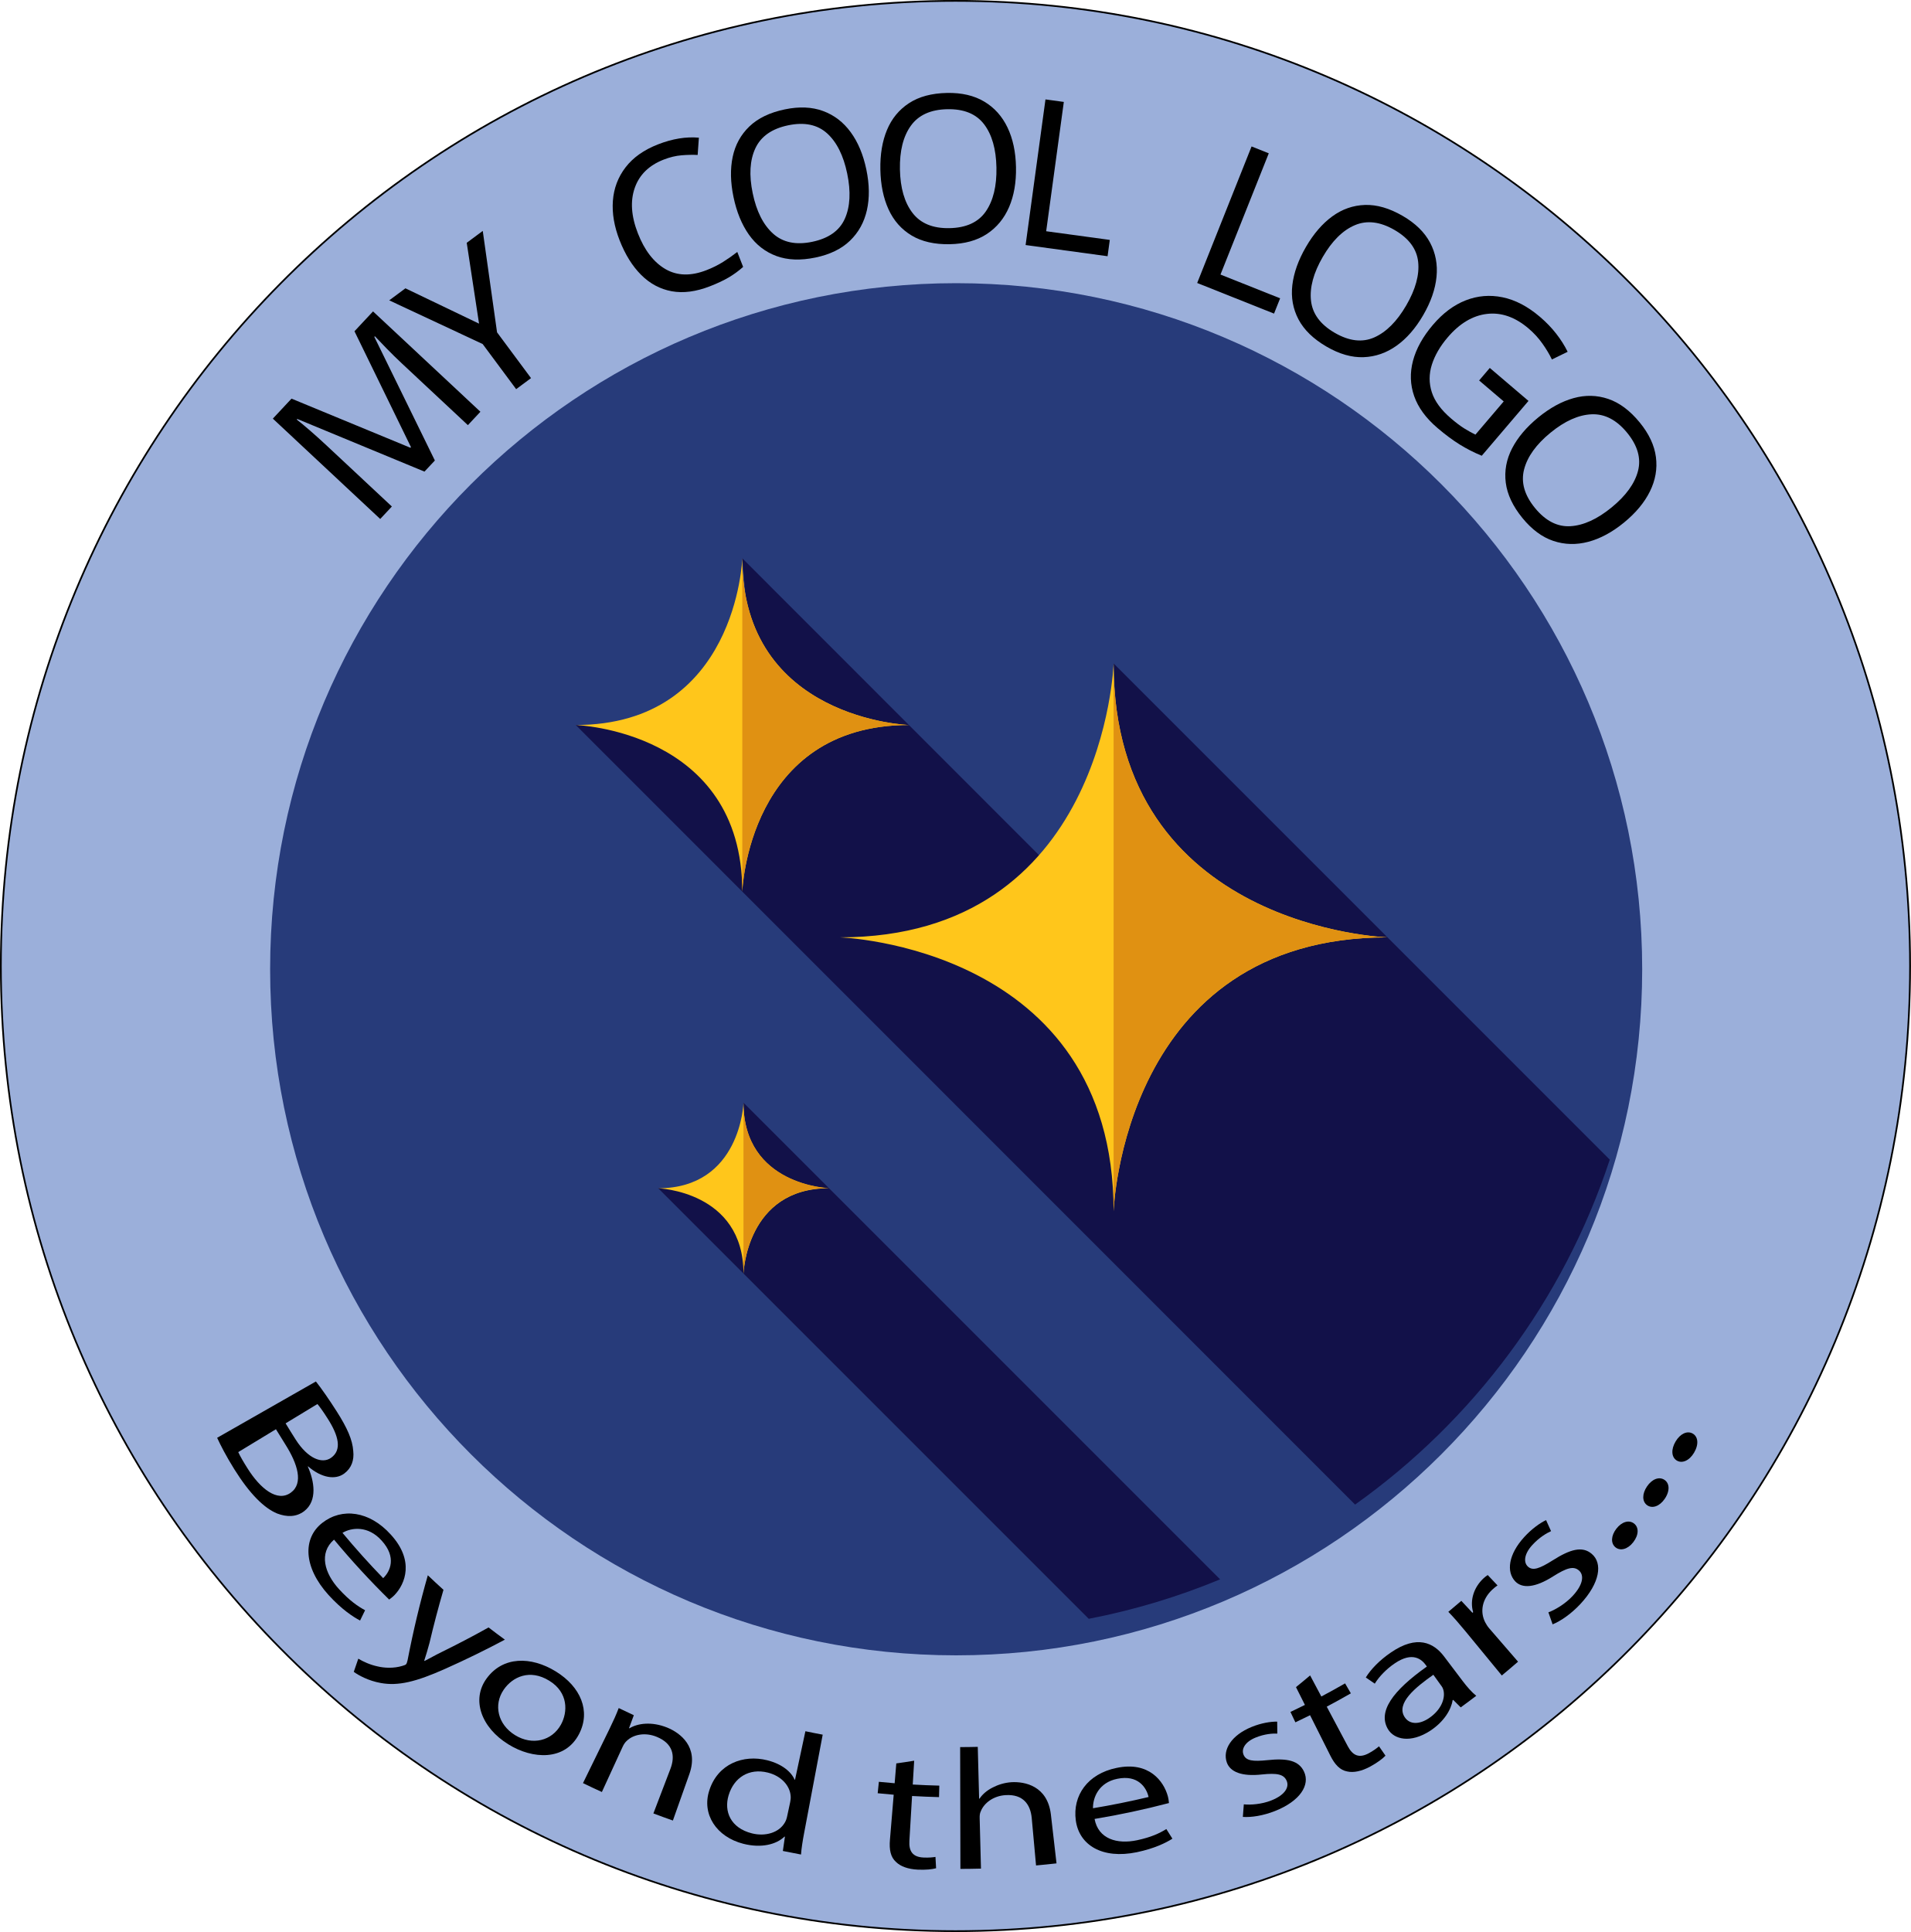
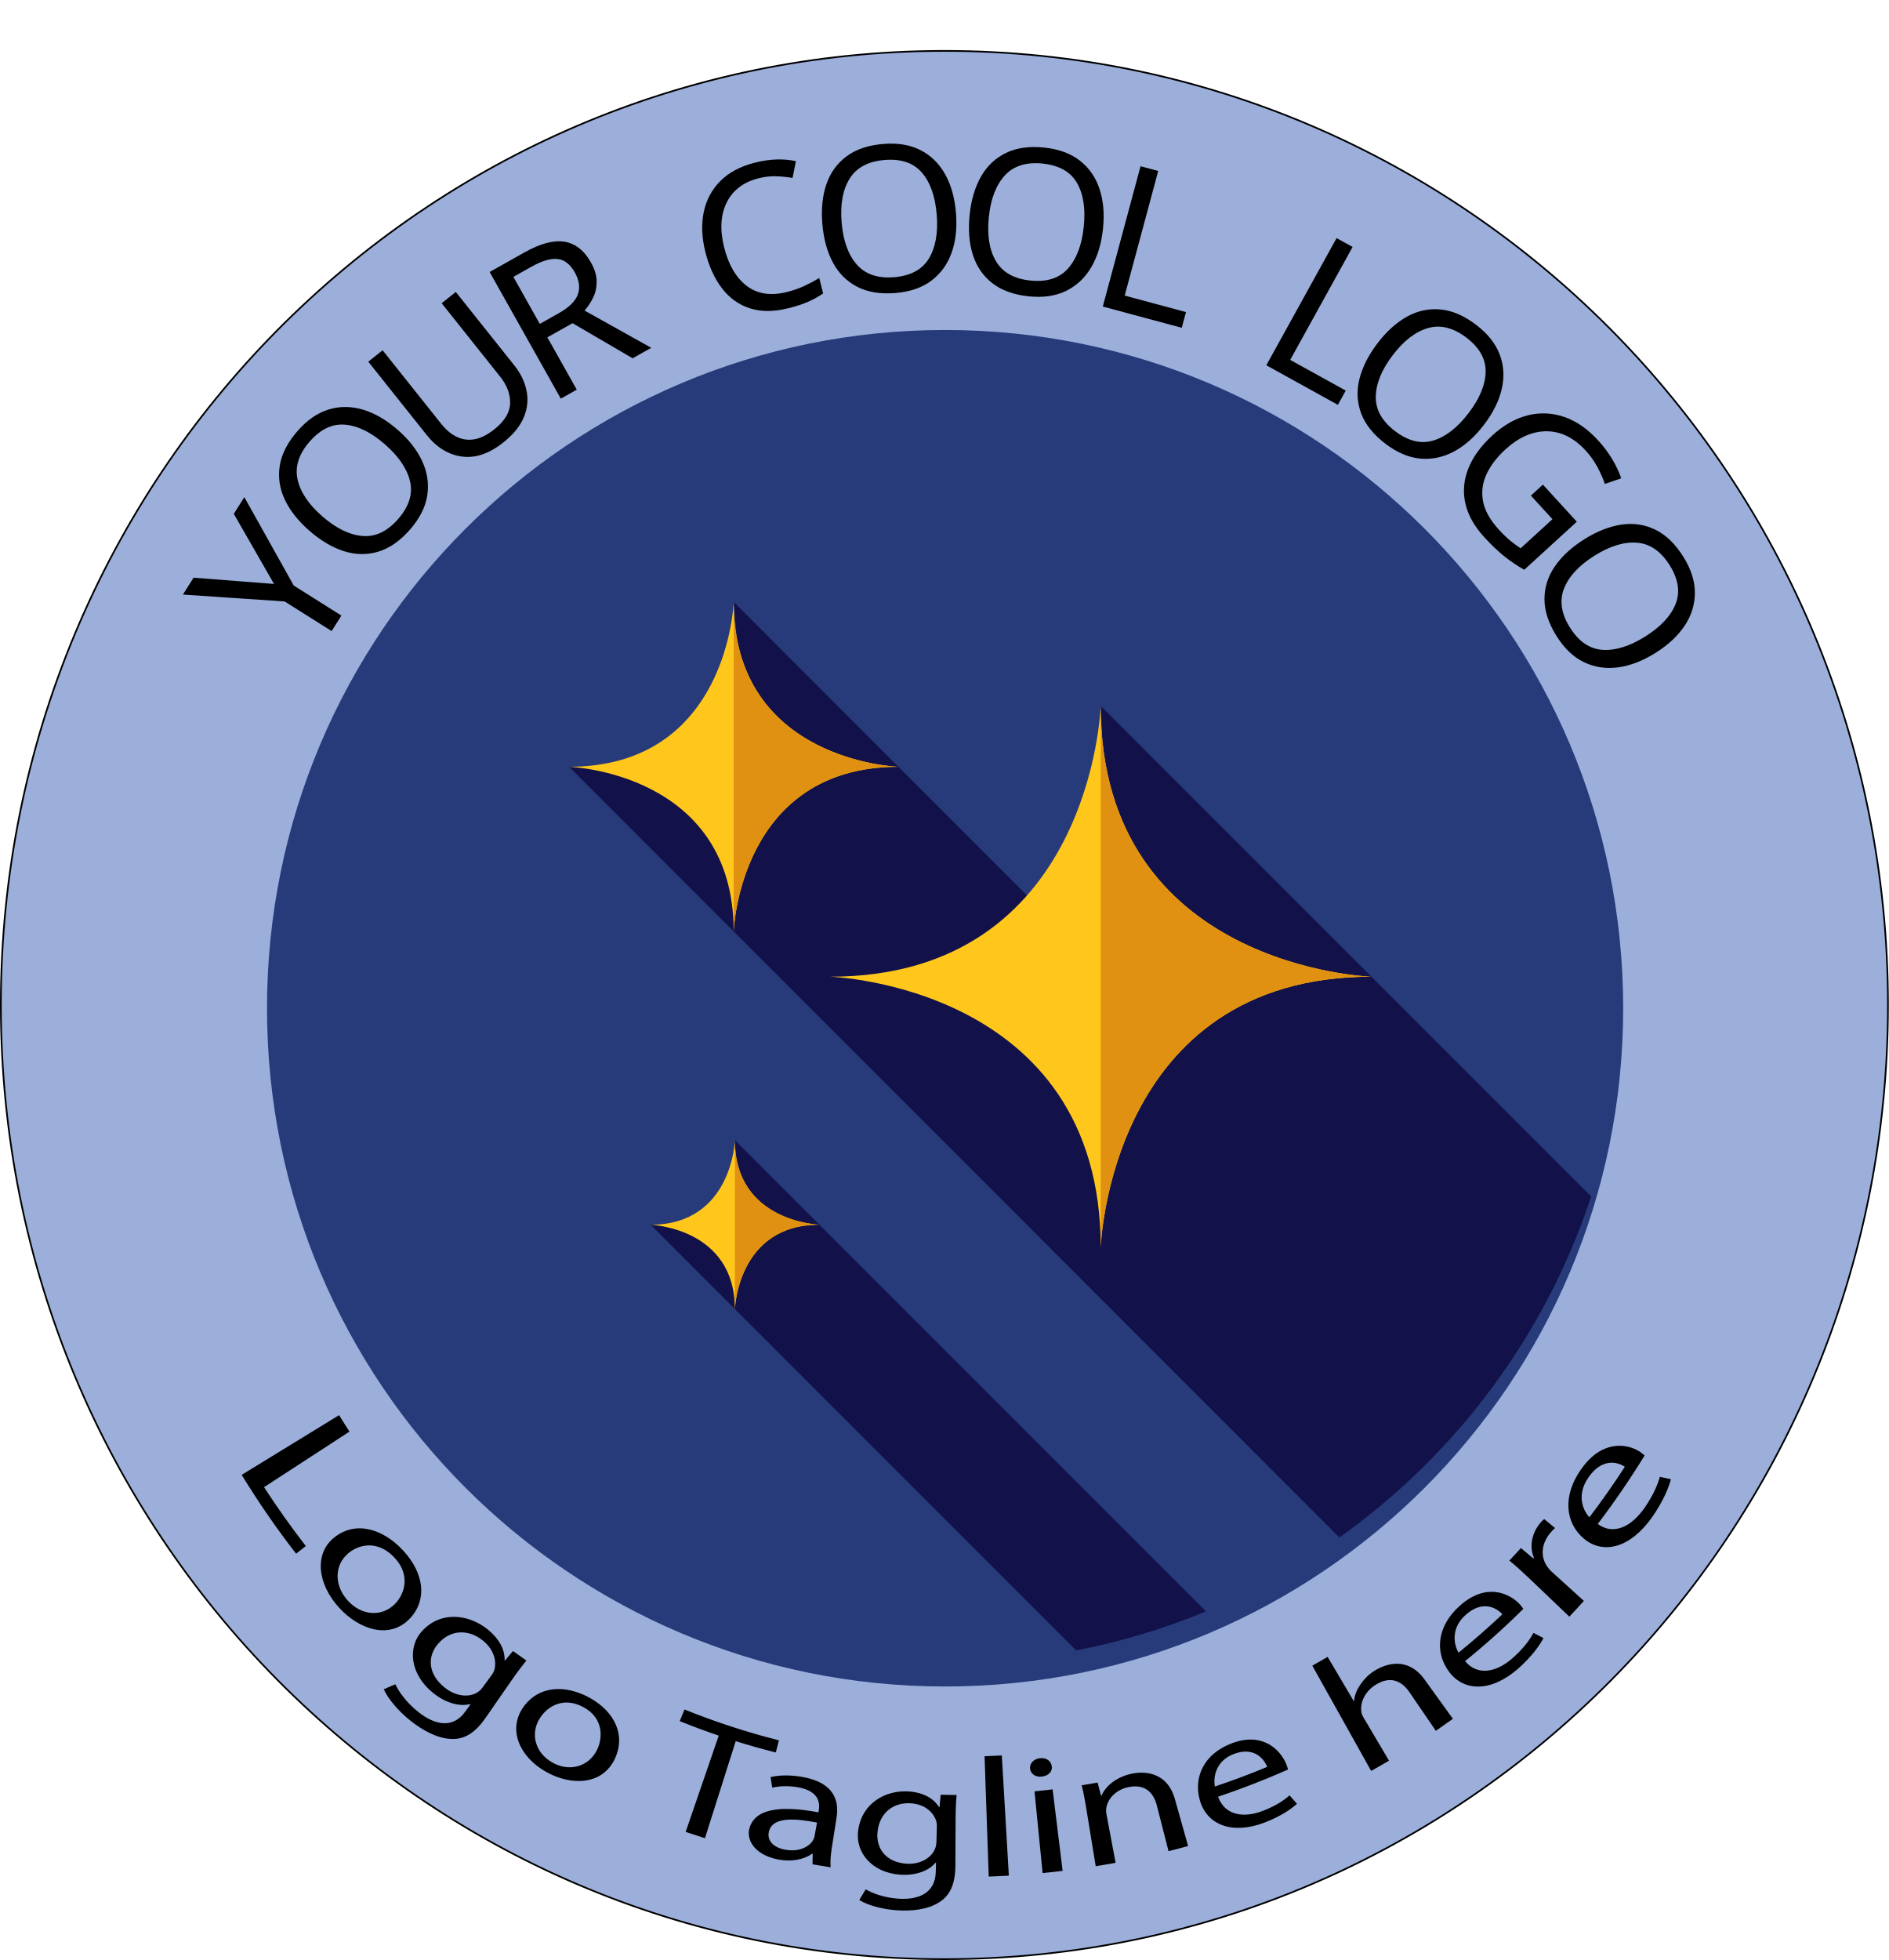
- <svg xmlns="http://www.w3.org/2000/svg" id="Layer_1" data-name="Layer 1" viewBox="0 0 1114.2 1126.4">
+ <svg xmlns="http://www.w3.org/2000/svg" id="Layer_1" data-name="Layer 1" viewBox="0 0 1114.2 1155.92">
  <defs>
    <style>
      .cls-1 {
        fill: #ffc61b;
      }

      .cls-2 {
        fill: #e09112;
      }

      .cls-3 {
        fill: #121149;
      }

      .cls-4 {
        fill: #273b7a;
      }

      .cls-5 {
        fill: #9bafda;
        stroke: #000;
        stroke-miterlimit: 10;
      }

      .cls-6 {
        font-family: MyriadPro-Regular, 'Myriad Pro';
        font-size: 120px;
      }
    </style>
  </defs>
  <g id="Layer_2" data-name="Layer 2">
-     <ellipse class="cls-5" cx="557.1" cy="563.2" rx="556.6" ry="562.7" />
+     <ellipse class="cls-5" cx="557.1" cy="592.72" rx="556.6" ry="562.7" />
  </g>
  <g id="Layer_2-2" data-name="Layer 2">
-     <text class="cls-6" transform="translate(213.74 311.08) rotate(-46.94)">
-       <tspan x="0" y="0">M</tspan>
-     </text>
-     <text class="cls-6" transform="translate(278.02 243.91) rotate(-36.59)">
+     <text class="cls-6" transform="translate(180.4 396.34) rotate(-57.78)">
      <tspan x="0" y="0">Y</tspan>
    </text>
-     <text class="cls-6" transform="translate(329.04 207.15) rotate(-30.77)">
+     <text class="cls-6" transform="translate(210.12 346.83) rotate(-48.87)">
+       <tspan x="0" y="0">O</tspan>
+     </text>
+     <text class="cls-6" transform="translate(262.21 287.05) rotate(-38.55)">
+       <tspan x="0" y="0">U</tspan>
+     </text>
+     <text class="cls-6" transform="translate(320.67 240.81) rotate(-29.34)">
+       <tspan x="0" y="0">R</tspan>
+     </text>
+     <text class="cls-6" transform="translate(375.61 210.96) rotate(-23.49)">
      <tspan x="0" y="0"> </tspan>
    </text>
-     <text class="cls-6" transform="translate(349.9 194.7) rotate(-27.48)">
+     <text class="cls-6" transform="translate(397.88 201.24) rotate(-20.19)">
      <tspan x="0" y="0"> </tspan>
    </text>
-     <text class="cls-6" transform="translate(370.06 182.74) rotate(-21.32)">
+     <text class="cls-6" transform="translate(419.4 191.96) rotate(-14.05)">
      <tspan x="0" y="0">C</tspan>
    </text>
-     <text class="cls-6" transform="translate(429.3 158.53) rotate(-11.76)">
+     <text class="cls-6" transform="translate(481.31 175.44) rotate(-4.68)">
      <tspan x="0" y="0">O</tspan>
    </text>
-     <text class="cls-6" transform="translate(506.84 142.09) rotate(-1.12)">
+     <text class="cls-6" transform="translate(560.21 168.64) rotate(6.01)">
      <tspan x="0" y="0">O</tspan>
    </text>
-     <text class="cls-6" transform="translate(586.46 141.29) rotate(7.77)">
+     <text class="cls-6" transform="translate(639.29 177.76) rotate(15.06)">
      <tspan x="0" y="0">L</tspan>
    </text>
-     <text class="cls-6" transform="translate(640.65 149.32) rotate(13.08)">
+     <text class="cls-6" transform="translate(692.02 192.61) rotate(20.37)">
      <tspan x="0" y="0"> </tspan>
    </text>
-     <text class="cls-6" transform="translate(664.31 154.78) rotate(16.39)">
+     <text class="cls-6" transform="translate(714.81 201.03) rotate(23.65)">
      <tspan x="0" y="0"> </tspan>
    </text>
-     <text class="cls-6" transform="translate(687.22 160.68) rotate(21.72)">
+     <text class="cls-6" transform="translate(736.8 209.79) rotate(28.93)">
      <tspan x="0" y="0">L</tspan>
    </text>
-     <text class="cls-6" transform="translate(733.52 177.51) rotate(30.14)">
+     <text class="cls-6" transform="translate(780.65 232.33) rotate(37.27)">
      <tspan x="0" y="0">O</tspan>
    </text>
-     <text class="cls-6" transform="translate(802.13 217.26) rotate(40.44)">
+     <text class="cls-6" transform="translate(843.8 280.29) rotate(47.56)">
      <tspan x="0" y="0">G</tspan>
    </text>
-     <text class="cls-6" transform="translate(858.94 264.98) rotate(50.72)">
+     <text class="cls-6" transform="translate(894.26 334.66) rotate(57.92)">
      <tspan x="0" y="0">O</tspan>
    </text>
  </g>
  <g id="Layer_3" data-name="Layer 3">
    <g>
-       <path d="m184.19,805.43c3.24,4.07,7.83,10.69,12.17,17.51,6.19,9.73,9.16,16.53,9.61,23.05.57,5.27-.96,9.9-5.21,13.08-5.19,3.9-13.31,2.62-21.13-4.14-.05.04-.11.08-.16.11,3.74,8.32,5.8,19.92-2.12,26.01-4.62,3.51-10.15,3.5-15.79,1.34-7.56-3.14-15.92-11.37-24.91-25.74-4.9-7.85-8.15-14.25-10.04-18.38,19.2-10.95,38.4-21.9,57.59-32.85Zm-17.67,24.41c1.94,3.21,3.92,6.39,5.92,9.53,7.03,11,15.36,14.31,20.63,10.54,6.44-4.61,4.35-12.84-1.99-22.8-2.89-4.55-4.76-7.06-6-8.53-6.18,3.75-12.37,7.51-18.55,11.26Zm-27.61,16.76c1.09,2.38,2.99,5.68,5.51,9.65,7.32,11.58,17.23,19.75,25.16,13.99,7.45-5.42,4.04-16.66-3.23-28.15-1.85-2.91-3.67-5.85-5.46-8.82-7.32,4.45-14.65,8.89-21.97,13.34Z" />
-       <path d="m194.77,897.63c-8.99,7.81-5.64,19.59,3.01,29,6.17,6.7,10.79,9.83,15.09,12.18-.98,2-1.96,4-2.92,6-4.14-2.17-10.73-6.5-18.35-14.85-14.8-16.32-15.17-33.14-3.7-42.08,11.54-9.04,27.55-6.93,39.91,6.77,13.97,15.22,8.48,28.75,2.25,35.28-1.26,1.29-2.43,2.1-3.16,2.65-11.17-10.98-21.9-22.62-32.14-34.94Zm28.64,22.47c4.11-3.88,7.99-12.15-.88-21.9-7.92-8.83-17.51-7.69-22.84-4.52,7.64,9.19,15.55,17.99,23.72,26.42Z" />
-       <path d="m258.57,926.91c-2.97,10.18-5.69,20.49-8.14,30.92-.92,3.42-2.08,7.42-3.07,10.37.07.06.14.12.22.18,2.82-1.43,6.24-3.42,9.72-5.1,9.36-4.6,18.56-9.41,27.57-14.44,3.14,2.42,6.31,4.79,9.51,7.12-11.3,6.02-22.9,11.69-34.78,16.99-17.12,7.65-27.48,10.12-37.56,8.28-7.29-1.29-13.08-4.55-15.77-6.5.86-2.57,1.74-5.13,2.64-7.68,2.86,1.73,6.96,3.6,11.26,4.5,3.88.94,9.41,1.25,14.5-.32,1.02-.31,1.8-.57,2.12-.95.32-.38.56-1.1.85-2.31,3.25-16.84,7.19-33.37,11.81-49.55,3.01,2.88,6.06,5.71,9.14,8.49Z" />
-       <path d="m337.68,1010.88c-8.2,15.96-27.21,14.85-41.25,6.12-15.76-9.7-21.74-25.98-12.74-38.36,9.55-13.14,25.95-12.96,40.22-4.25,14.8,9.05,20.57,23.27,13.77,36.48Zm-44.02-25.69c-5.99,8.75-3.48,20.21,6.71,26.47,9.96,6.12,21.43,3.37,26.7-6.18,3.99-7.22,4.42-18.73-6.84-25.59-11.23-6.94-21.35-2.35-26.57,5.29Z" />
-       <path d="m355.44,1007.84c2.2-4.5,3.89-8.24,5.31-12,2.92,1.42,5.86,2.81,8.81,4.17-.93,2.51-1.87,5.02-2.79,7.53.08.04.15.07.23.11,4.73-2.91,12.91-4.12,22.08-.41,7.65,3.16,18.36,11.24,12.93,26.91-3.22,9.09-6.45,18.18-9.67,27.26-3.8-1.33-7.59-2.71-11.37-4.14,3.32-8.7,6.65-17.39,9.97-26.09,2.77-7.33,1.63-14.61-8.01-18.56-6.74-2.79-13.6-1.39-17.42,2.27-.93.79-1.79,2.05-2.42,3.41-4.05,8.83-8.11,17.65-12.16,26.48-3.69-1.68-7.36-3.4-11.01-5.18,5.18-10.59,10.35-21.17,15.53-31.76Z" />
-       <path d="m479.69,1011.33c-3.62,19.17-7.24,38.34-10.86,57.51-.8,4.23-1.58,9.07-1.78,12.39-3.54-.65-7.07-1.34-10.59-2.07.4-2.78.8-5.56,1.2-8.33-.09-.02-.17-.04-.26-.05-4.65,4.55-13.48,6.88-24,4.19-15.68-4.01-24.43-17.31-19.79-31.25,4.96-15.34,19.74-20.95,33.72-17.45,8.82,2.22,14.08,6.9,15.97,11.3.08.02.16.03.25.05,2.02-9.42,4.03-18.85,6.05-28.27,3.36.71,6.74,1.37,10.11,2Zm-18.97,39.38c.23-1.08.42-2.57.27-3.73-.47-5.83-5.35-11.55-13.34-13.53-10.98-2.73-19.73,2.96-22.82,13.24-2.82,9.36,1.09,19.07,13.62,22.21,7.76,1.94,15.76-.34,19.2-6.37.64-1.09,1.02-2.24,1.31-3.61.59-2.74,1.17-5.48,1.76-8.22Z" />
-       <path d="m533.02,1026.54c-.28,4.63-.55,9.25-.83,13.88,5.16.3,10.33.52,15.49.64-.06,2.23-.11,4.47-.17,6.7-5.24-.13-10.49-.35-15.72-.65-.52,8.69-1.04,17.37-1.55,26.06-.37,5.98,1.71,9.54,8.32,9.82,3.09.13,5.39-.11,6.88-.37.12,2.2.24,4.41.36,6.61-2.33.64-6.04,1.03-10.68.81-5.6-.26-10.02-1.86-12.68-4.46-3.19-2.84-4.03-7.23-3.55-12.91.73-8.77,1.46-17.54,2.19-26.31-3.11-.25-6.23-.54-9.33-.86.23-2.22.46-4.44.69-6.67,3.06.31,6.13.59,9.2.84.32-3.85.64-7.71.96-11.56,3.49-.48,6.97-1.01,10.43-1.58Z" />
-       <path d="m559.82,1018.6c3.43,0,6.86-.05,10.28-.14.26,10.06.53,20.13.79,30.19.08,0,.17,0,.25,0,1.69-2.55,4.34-4.82,7.61-6.47,3.14-1.64,6.88-2.83,10.92-3.11,7.92-.47,21.02,2.16,23.05,18.7,1.1,9.54,2.2,19.08,3.3,28.62-3.98.45-7.96.85-11.94,1.21-.84-9.23-1.68-18.46-2.52-27.69-.74-7.79-4.95-13.95-15.24-13.31-7.08.42-12.55,4.58-14.46,9.43-.6,1.22-.7,2.52-.65,4.22.25,9.73.51,19.46.76,29.19-4,.1-8,.16-11.99.17-.05-23.67-.1-47.34-.15-71Z" />
-       <path d="m638.2,1060.48c2.17,11.7,13.14,14.9,24.82,12.41,8.33-1.78,13.07-4.08,17.03-6.51,1.17,1.87,2.35,3.74,3.54,5.61-3.74,2.39-10.41,5.72-20.74,7.89-20.13,4.16-33.63-4.11-35.59-18.52-1.97-14.52,6.9-27.18,23.75-30.62,18.88-4.01,27.5,7.74,29.89,16.42.47,1.74.58,3.16.68,4.06-14.33,3.76-28.8,6.85-43.38,9.27Zm31.5-12.79c-1.23-5.51-6.21-13.12-18.25-10.61-10.83,2.18-14.27,10.98-14.17,17.17,10.87-1.81,21.68-3.99,32.42-6.55Z" />
-       <path d="m725.22,1051.97c3.88.43,10.39-.04,15.97-2.24,8.12-3.21,10.61-7.81,9.02-11.47-1.66-3.88-5.64-4.63-14.49-3.7-11.83,1.3-18.46-1.56-20.41-7-2.59-7.39,2.64-15.91,14.54-20.74,5.63-2.29,11.08-3.14,14.83-3.06.04,2.32.07,4.65.08,6.97-2.7-.13-7.39.16-12.63,2.3-6.06,2.46-8.4,6.52-7.11,9.9,1.43,3.72,5.56,4.14,14.07,3.27,11.32-1.2,18.24.18,21.26,6.75,3.58,7.68-2.19,17.08-17.01,22.94-6.81,2.68-13.62,3.76-18.68,3.41.2-2.44.39-4.88.56-7.31Z" />
-       <path d="m763.88,976.81c2.18,4.1,4.36,8.19,6.54,12.29,4.65-2.46,9.27-5.01,13.85-7.65,1.12,1.94,2.24,3.87,3.36,5.81-4.65,2.68-9.33,5.26-14.06,7.76,4.09,7.69,8.19,15.38,12.28,23.08,2.81,5.3,6.48,7.25,12.39,4,2.76-1.53,4.65-2.95,5.81-3.96,1.26,1.82,2.52,3.64,3.78,5.45-1.7,1.79-4.73,4.08-8.89,6.35-5.02,2.73-9.71,3.69-13.38,2.87-4.27-.75-7.29-4.07-9.85-9.17-3.95-7.88-7.91-15.75-11.86-23.63-2.84,1.42-5.7,2.8-8.56,4.15-.96-2.02-1.92-4.04-2.88-6.06,2.82-1.33,5.64-2.7,8.44-4.09-1.74-3.46-3.47-6.92-5.21-10.38,2.78-2.24,5.53-4.52,8.25-6.83Z" />
-       <path d="m851.68,995.43c-1.46-1.46-2.92-2.91-4.38-4.37-.11.08-.23.16-.34.25-.81,5.28-4.84,12.35-12.96,17.7-11.58,7.58-21.19,5.12-24.74-.88-5.98-10.2,2.61-22.27,22.7-36.5-.19-.27-.39-.54-.58-.81-2.36-3.29-7.68-8.16-18.16-1.03-4.79,3.23-9.08,7.64-11.64,11.82-1.75-1.19-3.5-2.39-5.23-3.6,2.98-4.88,8.22-10.21,14.61-14.55,15.36-10.56,25.01-5.61,30.95,2.19,3.65,4.82,7.29,9.64,10.94,14.46,2.54,3.35,5.24,6.46,7.91,8.58-3,2.29-6.03,4.54-9.07,6.75Zm-15.94-19.01c-10.51,7.4-21.8,16.59-16.82,24.56,3.04,4.83,8.95,4.31,14.16.82,7.29-4.88,9.5-11.43,8.65-15.87-.19-.97-.55-1.95-1.08-2.68-1.64-2.28-3.28-4.55-4.91-6.83Z" />
-       <path d="m854.47,951.08c-3.63-4.41-6.85-8.11-10-11.35,2.55-2.1,5.07-4.23,7.58-6.4,2.16,2.32,4.33,4.64,6.49,6.96.13-.11.27-.23.4-.34-2.04-6.84.37-14.42,5.94-19.65.95-.89,1.67-1.44,2.56-2.01,1.9,2.01,3.8,4.03,5.71,6.04-1,.68-1.93,1.42-3.09,2.5-5.96,5.58-7.21,12.89-4.12,18.97.58,1.08,1.3,2.32,2.28,3.46,5.63,6.51,11.27,13.03,16.9,19.54-3.13,2.72-6.29,5.4-9.47,8.04-7.06-8.59-14.12-17.17-21.18-25.76Z" />
-       <path d="m902.81,940.03c3.81-1.39,9.73-4.83,14.08-9.48,6.32-6.77,6.79-12.22,3.8-14.87-3.14-2.82-7.19-1.62-15.12,3.38-10.58,6.73-17.97,7.12-22.02,2.99-5.45-5.64-4.01-15.88,5.2-25.94,4.35-4.76,9.14-8.15,12.7-9.86.98,2.14,1.95,4.29,2.91,6.44-2.59,1.17-6.88,3.66-10.94,8.1-4.69,5.12-5.23,9.96-2.64,12.48,2.87,2.77,6.91,1.25,14.55-3.55,10.15-6.44,17.23-8.48,22.73-3.8,6.49,5.43,4.89,16.96-6.65,29.31-5.3,5.66-11.26,9.81-16.14,11.8-.81-2.34-1.63-4.68-2.46-7.01Z" />
-       <path d="m941.93,902.12c-2.87-2.34-2.61-6.8.51-10.84,3.12-4.03,7.29-5.3,10.25-3.08,2.88,2.16,2.98,6.57-.41,10.96-3.21,4.15-7.56,5.23-10.35,2.96Z" />
-       <path d="m960.39,877.58c-3.01-2.16-2.99-6.67-.07-10.97,2.91-4.29,7.04-5.87,10.14-3.84,3.01,1.97,3.35,6.42.18,11.09-3.01,4.42-7.31,5.81-10.24,3.72Z" />
-       <path d="m977.63,851.5c-3.14-1.96-3.36-6.52-.66-11.07,2.7-4.55,6.76-6.45,9.98-4.63,3.13,1.77,3.71,6.25.77,11.2-2.78,4.68-7.04,6.4-10.09,4.5Z" />
+       <path d="m200.03,834.59c2.01,3.28,4.05,6.51,6.12,9.71-16.8,10.92-33.59,21.84-50.39,32.76,7.82,12.07,16.05,23.64,24.64,34.73-1.92,1.5-3.84,3-5.75,4.5-11.36-14.65-22.08-30.14-32.09-46.48,19.16-11.74,38.31-23.48,57.47-35.22Z" />
+       <path d="m242.03,954.24c-12.15,13.2-30.48,6.61-42.02-6.12-12.98-14.19-14.71-32.07-2.69-41.51,12.76-10.03,28.85-4.83,40.61,7.94,12.2,13.26,14.18,28.77,4.11,39.69Zm-36.59-38.17c-8.13,6.79-8.59,18.82-.2,27.99,8.21,8.95,20.16,9.61,27.78,1.82,5.77-5.9,9.17-16.98-.13-27.04-9.24-10.14-20.37-8.71-27.46-2.77Z" />
+       <path d="m310.51,979.32c-2.2,2.74-4.64,5.8-8.01,10.65-5.35,7.71-10.7,15.41-16.05,23.12-6.32,9.13-12.76,12.99-20.72,12.43-8.07-.39-16.89-5.3-23.87-10.94-6.65-5.34-12.94-12.58-15.5-18.34,2.28-.96,4.56-1.94,6.83-2.93,2.17,4.56,6.54,10.69,13.33,16.15,10.21,8.21,20.71,9.95,27.86.06,1.06-1.46,2.13-2.91,3.19-4.37-.07-.05-.15-.11-.22-.16-5.64,1.44-13.68,0-21.94-6.63-13.28-10.7-15.43-26.66-6.36-36.51,11.12-12.07,27.47-9.74,38.4-1.07,8.31,6.62,10.4,13.53,10.23,18.39.07.05.14.1.21.15,1.57-1.87,3.14-3.74,4.71-5.62,2.62,1.91,5.26,3.78,7.92,5.62Zm-20.64,8.77c.89-1.21,1.55-2.34,1.84-3.62,1.32-5.37-.6-11.99-7.05-17.09-8.43-6.67-18.91-6.42-26.26,2.06-6.22,7.16-6.36,17.66,4.03,25.92,5.89,4.67,13.38,6,18.76,2.99,1.43-.81,2.66-2.02,3.54-3.24,1.71-2.34,3.43-4.69,5.14-7.03Z" />
+       <path d="m362.82,1037c-7.54,16.28-26.38,16.04-40.58,8.02-15.94-8.91-22.45-24.8-13.99-37.54,8.98-13.53,25.21-14.17,39.64-6.17,14.96,8.31,21.18,22.21,14.93,35.69Zm-44.47-23.5c-5.61,8.99-2.72,20.27,7.59,26.02,10.07,5.62,21.33,2.35,26.19-7.41,3.68-7.38,3.7-18.86-7.69-25.15-11.36-6.37-21.21-1.31-26.1,6.54Z" />
+       <path d="m423.99,1023.6c-7.74-2.63-15.42-5.48-23.02-8.56.93-2.29,1.87-4.57,2.8-6.86,18.2,7.36,36.82,13.42,55.71,18.19-.61,2.39-1.23,4.78-1.84,7.17-7.94-2-15.82-4.23-23.65-6.68-6.05,19.08-12.1,38.16-18.15,57.24-3.8-1.19-7.6-2.43-11.38-3.71,6.51-18.93,13.02-37.86,19.52-56.79Z" />
+       <path d="m479.28,1099.49c.04-2.06.09-4.11.14-6.17-.13-.02-.26-.05-.4-.07-4.21,3.11-11.8,5.19-20.97,3.19-13.05-2.89-17.81-11.4-15.98-18.13,3.13-11.38,17.49-13.81,40.71-9.48.06-.33.12-.66.18-.98.71-3.98.61-11.17-11.34-13.61-5.44-1.14-11.42-1.08-16.07.04-.34-2.08-.67-4.15-.99-6.23,5.43-1.31,12.69-1.34,19.97.15,17.59,3.51,20.45,13.87,18.98,23.54-.94,5.96-1.88,11.92-2.81,17.89-.65,4.15-1.03,8.24-.73,11.63-3.56-.54-7.12-1.13-10.68-1.75Zm2.67-24.62c-12.1-2.3-26.11-3.85-28.36,5.26-1.35,5.54,2.98,9.35,8.89,10.6,8.27,1.75,14.29-1.25,16.82-4.96.55-.82.99-1.75,1.15-2.64.5-2.76,1-5.51,1.5-8.27Z" />
+       <path d="m564.27,1058.6c-.26,3.5-.53,7.4-.56,13.3-.05,9.37-.1,18.73-.14,28.1-.04,11.09-3.06,17.91-9.71,21.96-6.64,4.26-16.31,5.26-24.87,4.64-8.15-.56-17-2.84-22.1-6.05,1.28-2.1,2.54-4.21,3.79-6.32,4.16,2.46,10.91,4.94,19.22,5.52,12.51.87,21.83-3.65,22.11-15.84.05-1.8.1-3.6.15-5.4-.09,0-.18,0-.26,0-3.7,4.39-10.87,7.78-20.99,7.08-16.29-1.15-26.51-12.86-24.69-26.11,2.24-16.25,16.3-23.81,29.64-22.97,10.16.66,15.6,5.16,18.11,9.25.08,0,.17,0,.25,0,.23-2.43.45-4.86.68-7.29,3.13.08,6.25.12,9.38.13Zm-11.64,18.91c.04-1.5-.05-2.8-.51-4.02-1.88-5.16-7.02-9.51-14.88-9.99-10.29-.64-18.38,5.61-19.59,16.76-1.03,9.42,4.5,18.04,17.19,18.87,7.19.46,13.86-2.72,16.5-8.24.7-1.48,1.01-3.17,1.05-4.67.08-2.9.17-5.8.25-8.7Z" />
+       <path d="m580.79,1035.75c3.39-.11,6.78-.27,10.17-.46,1.38,23.63,2.76,47.26,4.15,70.88-3.95.23-7.91.41-11.87.54-.82-23.65-1.63-47.31-2.45-70.96Z" />
+       <path d="m620.43,1041.65c.5,2.96-1.81,5.68-5.98,6.13-3.7.4-6.55-1.75-6.83-4.74-.29-3.09,2.16-5.72,5.86-6.12,3.82-.42,6.55,1.65,6.95,4.73Zm-5.41,62.98c-1.59-16.06-3.18-32.11-4.77-48.17,3.56-.35,7.11-.73,10.67-1.16,1.97,16.02,3.95,32.03,5.92,48.05-3.93.48-7.87.91-11.82,1.29Z" />
+       <path d="m640.67,1065.74c-.81-4.94-1.6-8.96-2.6-12.85,3.13-.5,6.26-1.04,9.39-1.6.68,2.59,1.37,5.17,2.06,7.76.08-.01.16-.03.24-.04,2.11-5.07,7.95-10.72,17.43-12.88,7.94-1.75,21.21-1.2,25.82,14.72,2.61,9.28,5.23,18.56,7.84,27.84-3.84,1.07-7.68,2.08-11.54,3.06-2.31-9.01-4.61-18.03-6.92-27.04-1.97-7.58-7.06-12.9-17.06-10.67-7,1.54-11.67,6.59-12.64,11.76-.29,1.17-.26,2.7.01,4.17,1.8,9.54,3.59,19.07,5.39,28.61-3.9.72-7.81,1.4-11.73,2.03-1.9-11.62-3.8-23.23-5.71-34.85Z" />
+       <path d="m718.53,1059.62c4,11.22,15.31,12.65,26.42,8.34,7.92-3.08,12.23-6.1,15.74-9.13,1.45,1.66,2.92,3.32,4.39,4.97-3.3,2.96-9.35,7.31-19.18,11.09-19.16,7.29-33.75,1.24-37.98-12.69-4.25-14.03,2.43-27.91,18.48-33.98,17.95-6.94,28.34,3.28,32.07,11.47.74,1.64,1.07,3.03,1.32,3.9-13.53,6-27.3,11.34-41.25,16.02Zm28.98-17.61c-2.09-5.24-8.22-11.97-19.67-7.59-10.32,3.87-12.29,13.09-11.21,19.19,10.41-3.49,20.71-7.36,30.88-11.59Z" />
+       <path d="m774.12,982.34c3.03-1.69,6.04-3.42,9.03-5.18,5.13,8.68,10.27,17.35,15.4,26.03.07-.04.15-.09.22-.13.26-3.06,1.5-6.37,3.6-9.42,1.99-2.99,4.73-5.9,8.19-8.15,6.81-4.36,19.75-8.66,29.62,4.8,5.62,7.8,11.25,15.59,16.87,23.39-3.33,2.4-6.68,4.76-10.05,7.08-5.24-7.66-10.48-15.32-15.72-22.97-4.45-6.45-11.2-9.71-20.03-4.03-6.08,3.89-8.91,10.23-8.24,15.42.06,1.36.61,2.55,1.47,4.01,4.96,8.39,9.93,16.78,14.89,25.17-3.49,2.06-7.01,4.08-10.54,6.05-11.56-20.68-23.13-41.37-34.69-62.05Z" />
+       <path d="m864.23,979.67c7.63,9.15,19,6.31,28.26-1.98,6.6-5.92,9.74-10.45,12.11-14.69,1.96,1.03,3.93,2.04,5.9,3.06-2.19,4.09-6.57,10.56-14.77,17.86-16.02,14.15-32.08,13.75-40.85,2.13-8.82-11.72-7.08-27.3,6.34-39.11,14.97-13.39,28.44-7.7,34.79-1.31,1.26,1.28,2.05,2.48,2.59,3.21-11.05,10.94-22.52,21.22-34.38,30.83Zm22-27.64c-3.77-4.2-11.95-8.24-21.52.24-8.64,7.55-7.43,17.02-4.33,22.4,8.84-7.17,17.47-14.72,25.86-22.64Z" />
+       <path d="m901.63,930.42c-4.13-3.94-7.77-7.22-11.29-10.05,2.31-2.43,4.59-4.9,6.85-7.39,2.43,2.04,4.86,4.08,7.29,6.12.12-.13.24-.26.36-.4-2.82-6.58-1.27-14.48,3.71-20.47.85-1.02,1.51-1.67,2.34-2.36,2.13,1.77,4.26,3.53,6.4,5.3-.93.81-1.78,1.68-2.81,2.92-5.34,6.39-5.76,13.87-1.97,19.55.71,1.01,1.56,2.15,2.67,3.16,6.38,5.78,12.75,11.56,19.13,17.34-2.82,3.14-5.67,6.24-8.56,9.29-8.04-7.67-16.07-15.34-24.11-23.01Z" />
+       <path d="m942.5,898.77c9.57,7.08,20.28,1.19,27.72-9.68,5.31-7.76,7.46-13.19,8.93-18.12,2.18.49,4.36.96,6.54,1.43-1.31,4.73-4.29,12.47-10.9,22.04-12.92,18.58-28.99,22.43-40.22,13.19-11.3-9.34-12.93-25.3-2.1-40.8,12.04-17.54,26.7-15.65,34.4-10.97,1.54.94,2.58,1.92,3.27,2.52-8.67,14.13-17.9,27.59-27.64,40.39Zm15.98-33.72c-4.66-3.18-13.68-4.95-21.4,6.18-6.99,9.94-3.74,19.05.5,23.59,7.26-9.55,14.23-19.48,20.9-29.77Z" />
    </g>
  </g>
  <g id="Layer_1-2" data-name="Layer 1">
-     <circle class="cls-4" cx="557.5" cy="565.1" r="400" />
+     <circle class="cls-4" cx="557.5" cy="594.62" r="400" />
    <g>
-       <path class="cls-3" d="m938.6,676.1l-289.3-289.3,7.1,146.4,2.3,2.3-15,1-210.9-211,3.6,41.5,1.8,1.8-59.7,59.7-2.6-2.6-40.3-3.3,454.5,454.6c68.9-49,121.5-119.2,148.5-201.1Z" />
-       <path class="cls-3" d="m711.4,920.8l-277.9-277.9,1.3,26,5,10-6.1,35.6-20.3-20.3-29.7-1.5,251.1,251.1c26.5-5.1,52.2-12.9,76.6-23Z" />
+       <path class="cls-3" d="m938.6,705.62l-289.3-289.3,7.1,146.4,2.3,2.3-15,1-210.9-211,3.6,41.5,1.8,1.8-59.7,59.7-2.6-2.6-40.3-3.3,454.5,454.6c68.9-49,121.5-119.2,148.5-201.1Z" />
+       <path class="cls-3" d="m711.4,950.32l-277.9-277.9,1.3,26,5,10-6.1,35.6-20.3-20.3-29.7-1.5,251.1,251.1c26.5-5.1,52.2-12.9,76.6-23Z" />
    </g>
-     <path class="cls-1" d="m432.8,519.9c0-94.1-97.2-97.2-97.2-97.2,94.1,0,97.2-97.2,97.2-97.2,0,94.1,97.2,97.2,97.2,97.2-94.1,0-97.2,97.2-97.2,97.2Z" />
-     <path class="cls-2" d="m432.8,325.5c0,94.1,97.2,97.2,97.2,97.2-94.1,0-97.2,97.2-97.2,97.2v-194.4Z" />
-     <path class="cls-1" d="m433.5,742.6c0-48.2-49.8-49.8-49.8-49.8,48.2,0,49.8-49.8,49.8-49.8,0,48.2,49.8,49.8,49.8,49.8-48.2-.1-49.8,49.8-49.8,49.8Z" />
-     <path class="cls-2" d="m433.5,642.9c0,48.2,49.8,49.8,49.8,49.8-48.3,0-49.8,49.8-49.8,49.8v-99.6Z" />
-     <path class="cls-1" d="m649.3,706.2c0-154.6-159.7-159.7-159.7-159.7,154.6,0,159.7-159.7,159.7-159.7,0,154.6,159.7,159.7,159.7,159.7-154.6,0-159.7,159.7-159.7,159.7Z" />
-     <path class="cls-2" d="m649.3,386.8c0,154.6,159.7,159.7,159.7,159.7-154.6,0-159.7,159.7-159.7,159.7v-319.4Z" />
+     <path class="cls-1" d="m432.8,549.42c0-94.1-97.2-97.2-97.2-97.2,94.1,0,97.2-97.2,97.2-97.2,0,94.1,97.2,97.2,97.2,97.2-94.1,0-97.2,97.2-97.2,97.2Z" />
+     <path class="cls-2" d="m432.8,355.02c0,94.1,97.2,97.2,97.2,97.2-94.1,0-97.2,97.2-97.2,97.2v-194.4Z" />
+     <path class="cls-1" d="m433.5,772.12c0-48.2-49.8-49.8-49.8-49.8,48.2,0,49.8-49.8,49.8-49.8,0,48.2,49.8,49.8,49.8,49.8-48.2-.1-49.8,49.8-49.8,49.8Z" />
+     <path class="cls-2" d="m433.5,672.42c0,48.2,49.8,49.8,49.8,49.8-48.3,0-49.8,49.8-49.8,49.8v-99.6Z" />
+     <path class="cls-1" d="m649.3,735.72c0-154.6-159.7-159.7-159.7-159.7,154.6,0,159.7-159.7,159.7-159.7,0,154.6,159.7,159.7,159.7,159.7-154.6,0-159.7,159.7-159.7,159.7Z" />
+     <path class="cls-2" d="m649.3,416.32c0,154.6,159.7,159.7,159.7,159.7-154.6,0-159.7,159.7-159.7,159.7v-319.4Z" />
  </g>
</svg>
